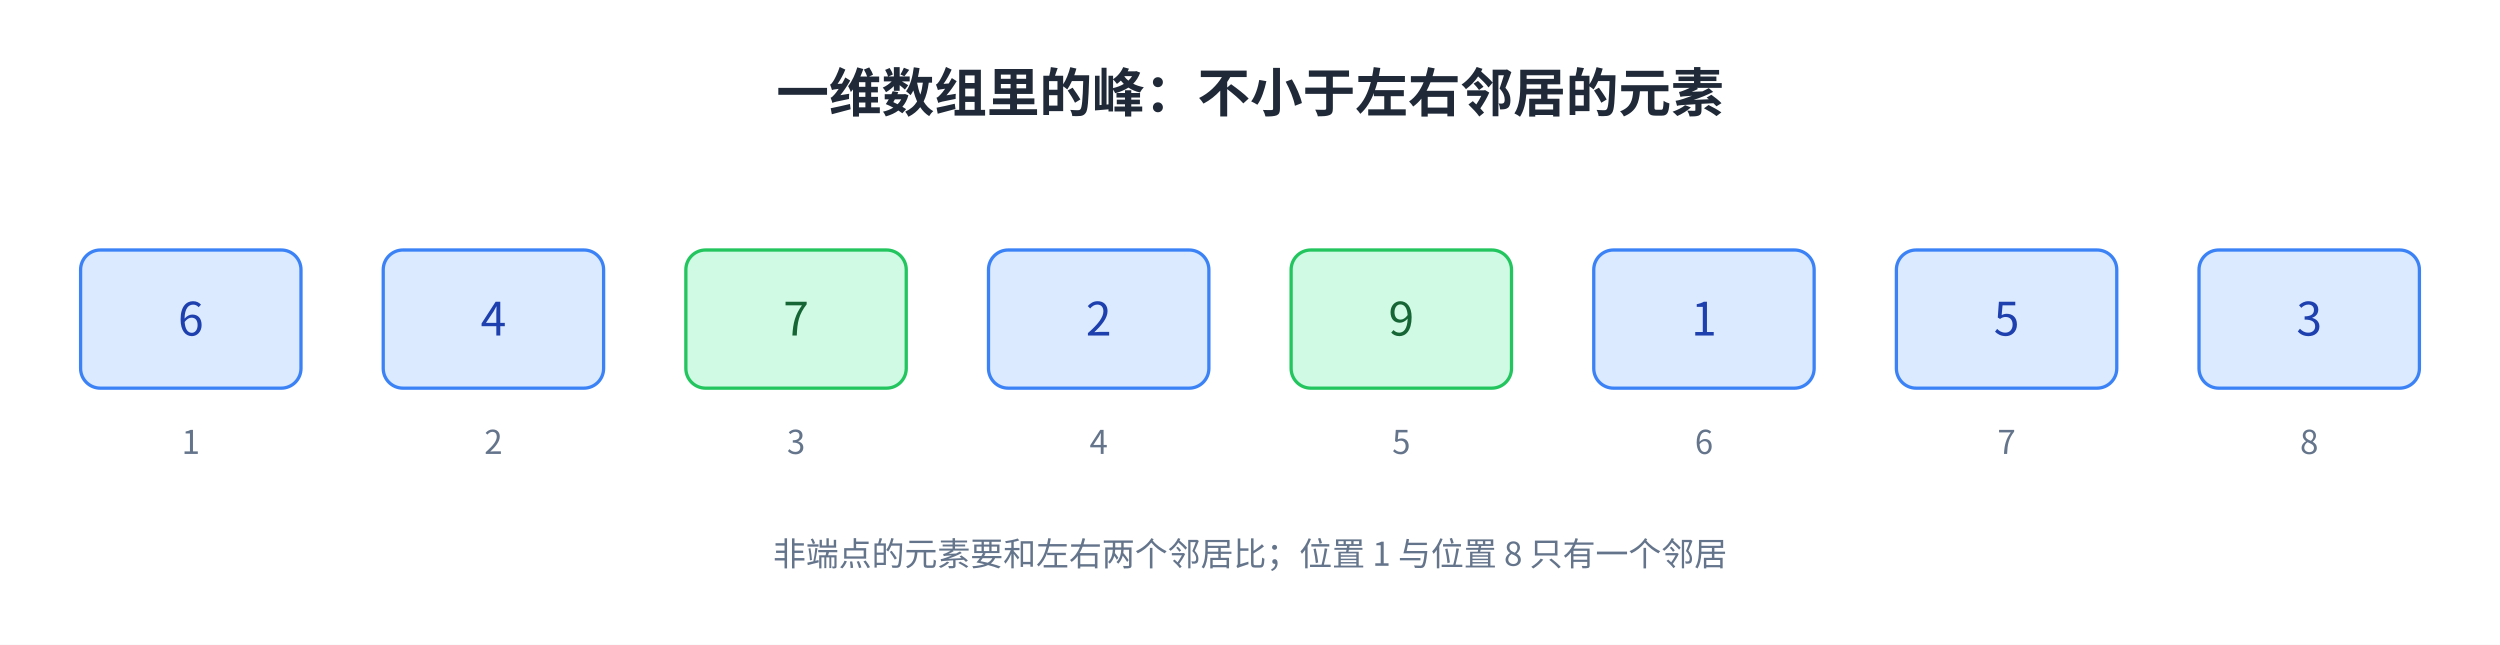
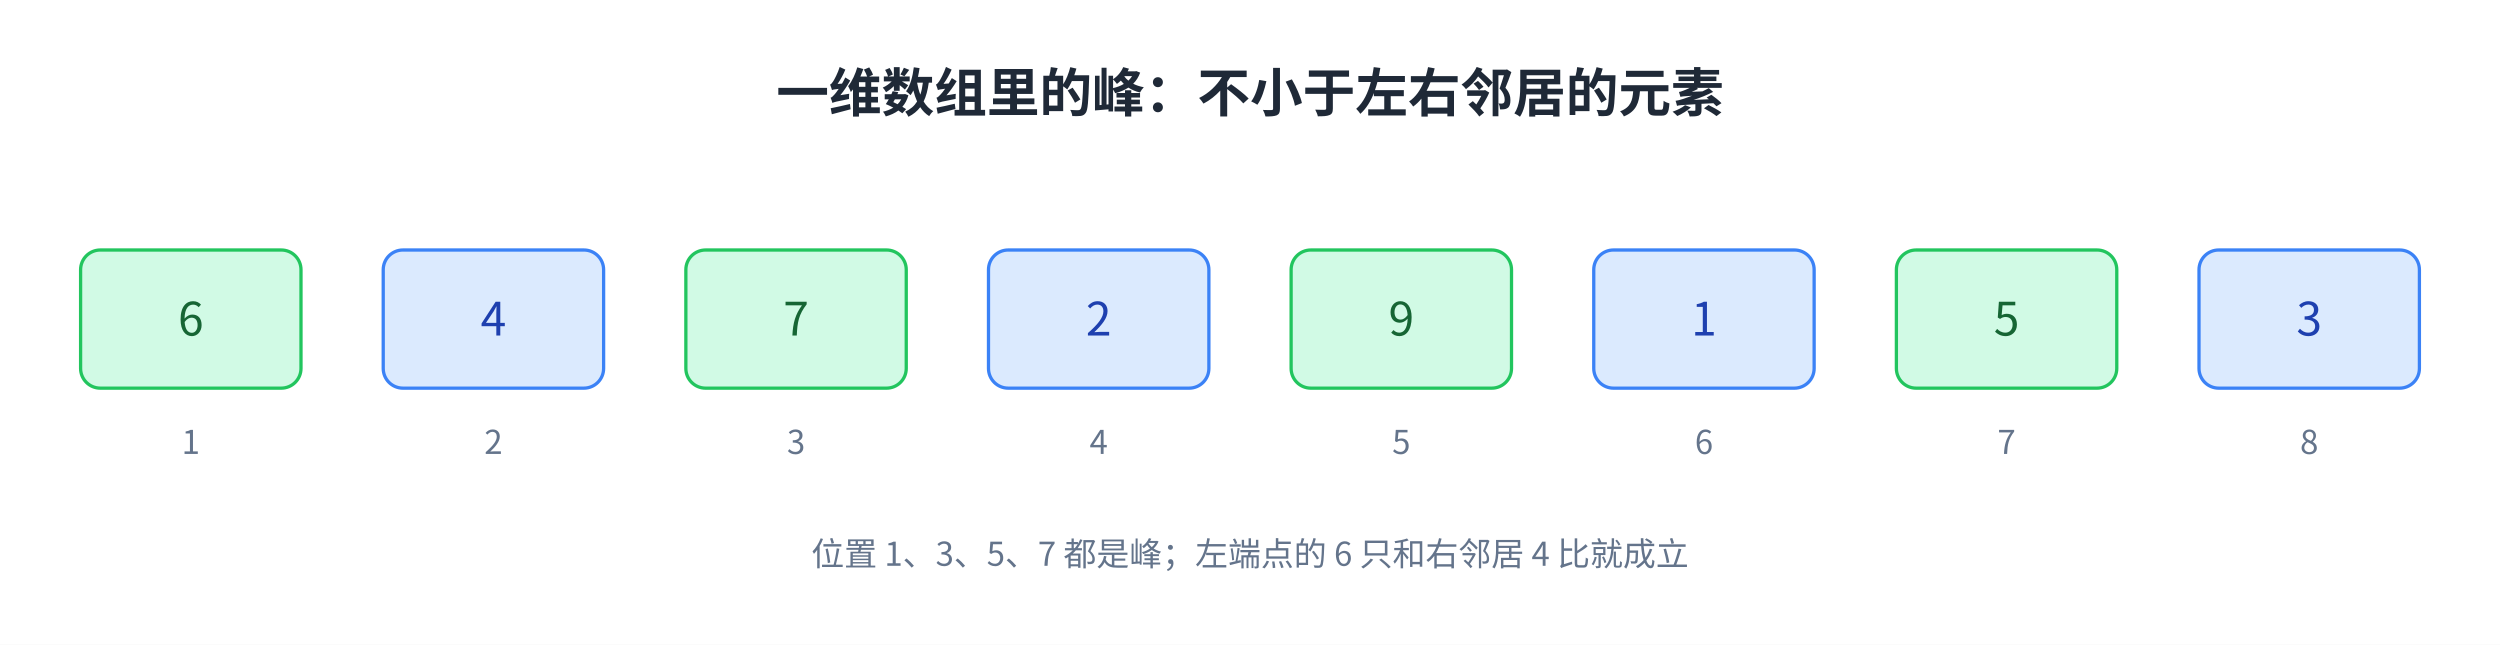
<svg xmlns="http://www.w3.org/2000/svg" viewBox="0 0 760 196" width="760" height="196" role="img" aria-labelledby="fig-peak-finding-1-title fig-peak-finding-1-desc">
  <defs>
    <style>
      text { font-family: 'PingFang SC', 'Microsoft YaHei', 'Noto Sans CJK SC', system-ui, sans-serif; }
    </style>
    <marker id="arrow" markerWidth="8" markerHeight="8" refX="2" refY="4" orient="auto" markerUnits="userSpaceOnUse">
      <path d="M0,0 L8,4 L0,8 L2,4 z" fill="#64748b" />
    </marker>
    <marker id="arrow-purple" markerWidth="8" markerHeight="8" refX="2" refY="4" orient="auto" markerUnits="userSpaceOnUse">
      <path d="M0,0 L8,4 L0,8 L2,4 z" fill="#a855f7" />
    </marker>
  </defs>
  <rect x="0" y="0" width="760" height="196" fill="#ffffff" />
  <text x="380" y="34" font-size="16" font-weight="600" fill="#1f2937" text-anchor="middle">一维数组里的峰：不小于左右邻居的元素</text>
-   <rect x="24.5" y="76" width="67" height="42" rx="6" fill="#dbeafe" stroke="#3b82f6" />
-   <text x="58" y="102" font-size="14" fill="#1e40af" text-anchor="middle">6</text>
+   <rect x="24.5" y="76" width="67" height="42" rx="6" fill="#d1fae5" stroke="#22c55e" />
+   <text x="58" y="102" font-size="14" fill="#166534" text-anchor="middle">6</text>
  <text x="58" y="138" font-size="10" fill="#64748b" text-anchor="middle">1</text>
  <rect x="116.5" y="76" width="67" height="42" rx="6" fill="#dbeafe" stroke="#3b82f6" />
  <text x="150" y="102" font-size="14" fill="#1e40af" text-anchor="middle">4</text>
  <text x="150" y="138" font-size="10" fill="#64748b" text-anchor="middle">2</text>
  <rect x="208.5" y="76" width="67" height="42" rx="6" fill="#d1fae5" stroke="#22c55e" />
  <text x="242" y="102" font-size="14" fill="#166534" text-anchor="middle">7</text>
  <text x="242" y="138" font-size="10" fill="#64748b" text-anchor="middle">3</text>
  <rect x="300.5" y="76" width="67" height="42" rx="6" fill="#dbeafe" stroke="#3b82f6" />
  <text x="334" y="102" font-size="14" fill="#1e40af" text-anchor="middle">2</text>
  <text x="334" y="138" font-size="10" fill="#64748b" text-anchor="middle">4</text>
  <rect x="392.5" y="76" width="67" height="42" rx="6" fill="#d1fae5" stroke="#22c55e" />
  <text x="426" y="102" font-size="14" fill="#166534" text-anchor="middle">9</text>
  <text x="426" y="138" font-size="10" fill="#64748b" text-anchor="middle">5</text>
  <rect x="484.5" y="76" width="67" height="42" rx="6" fill="#dbeafe" stroke="#3b82f6" />
  <text x="518" y="102" font-size="14" fill="#1e40af" text-anchor="middle">1</text>
  <text x="518" y="138" font-size="10" fill="#64748b" text-anchor="middle">6</text>
-   <rect x="576.5" y="76" width="67" height="42" rx="6" fill="#dbeafe" stroke="#3b82f6" />
-   <text x="610" y="102" font-size="14" fill="#1e40af" text-anchor="middle">5</text>
+   <rect x="576.5" y="76" width="67" height="42" rx="6" fill="#d1fae5" stroke="#22c55e" />
+   <text x="610" y="102" font-size="14" fill="#166534" text-anchor="middle">5</text>
  <text x="610" y="138" font-size="10" fill="#64748b" text-anchor="middle">7</text>
  <rect x="668.5" y="76" width="67" height="42" rx="6" fill="#dbeafe" stroke="#3b82f6" />
  <text x="702" y="102" font-size="14" fill="#1e40af" text-anchor="middle">3</text>
  <text x="702" y="138" font-size="10" fill="#64748b" text-anchor="middle">8</text>
-   <text x="380" y="172" font-size="10" fill="#64748b" text-anchor="middle">非端点的元素要和左右两个邻居比；位置 1 与位置 8 只有一个邻居</text>
+   <text x="380" y="172" font-size="10" fill="#64748b" text-anchor="middle">位置 1、3、5、7 都是峰；左端点的 6 只和右邻居 4 比就成立</text>
</svg>
